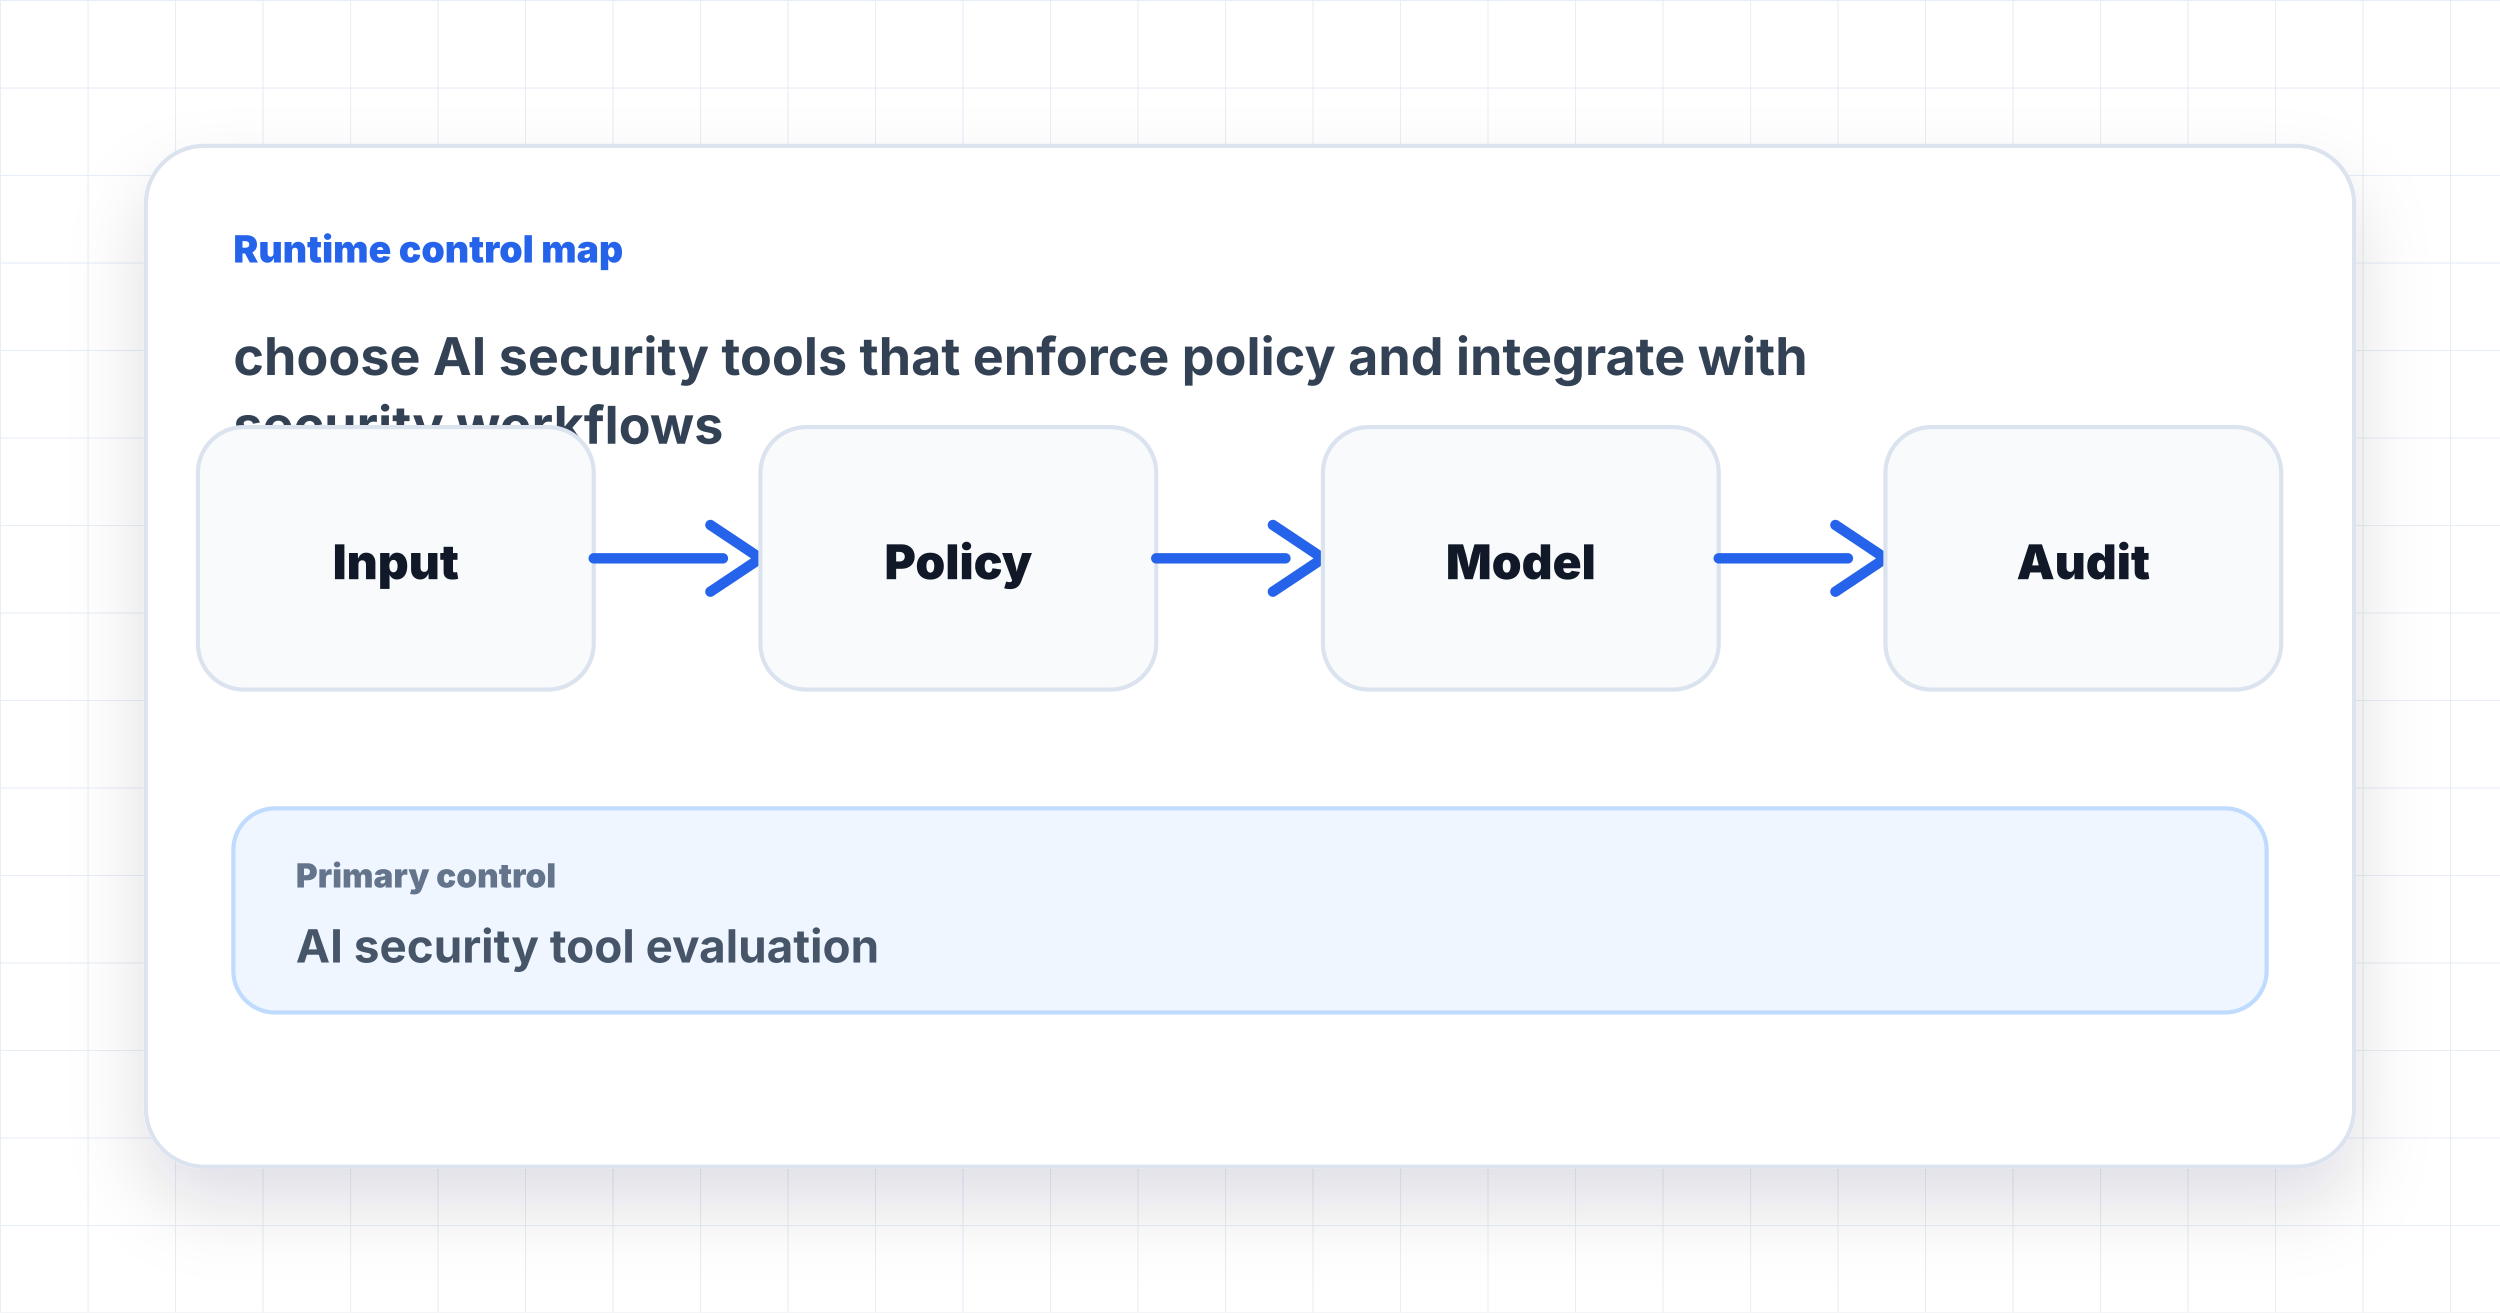
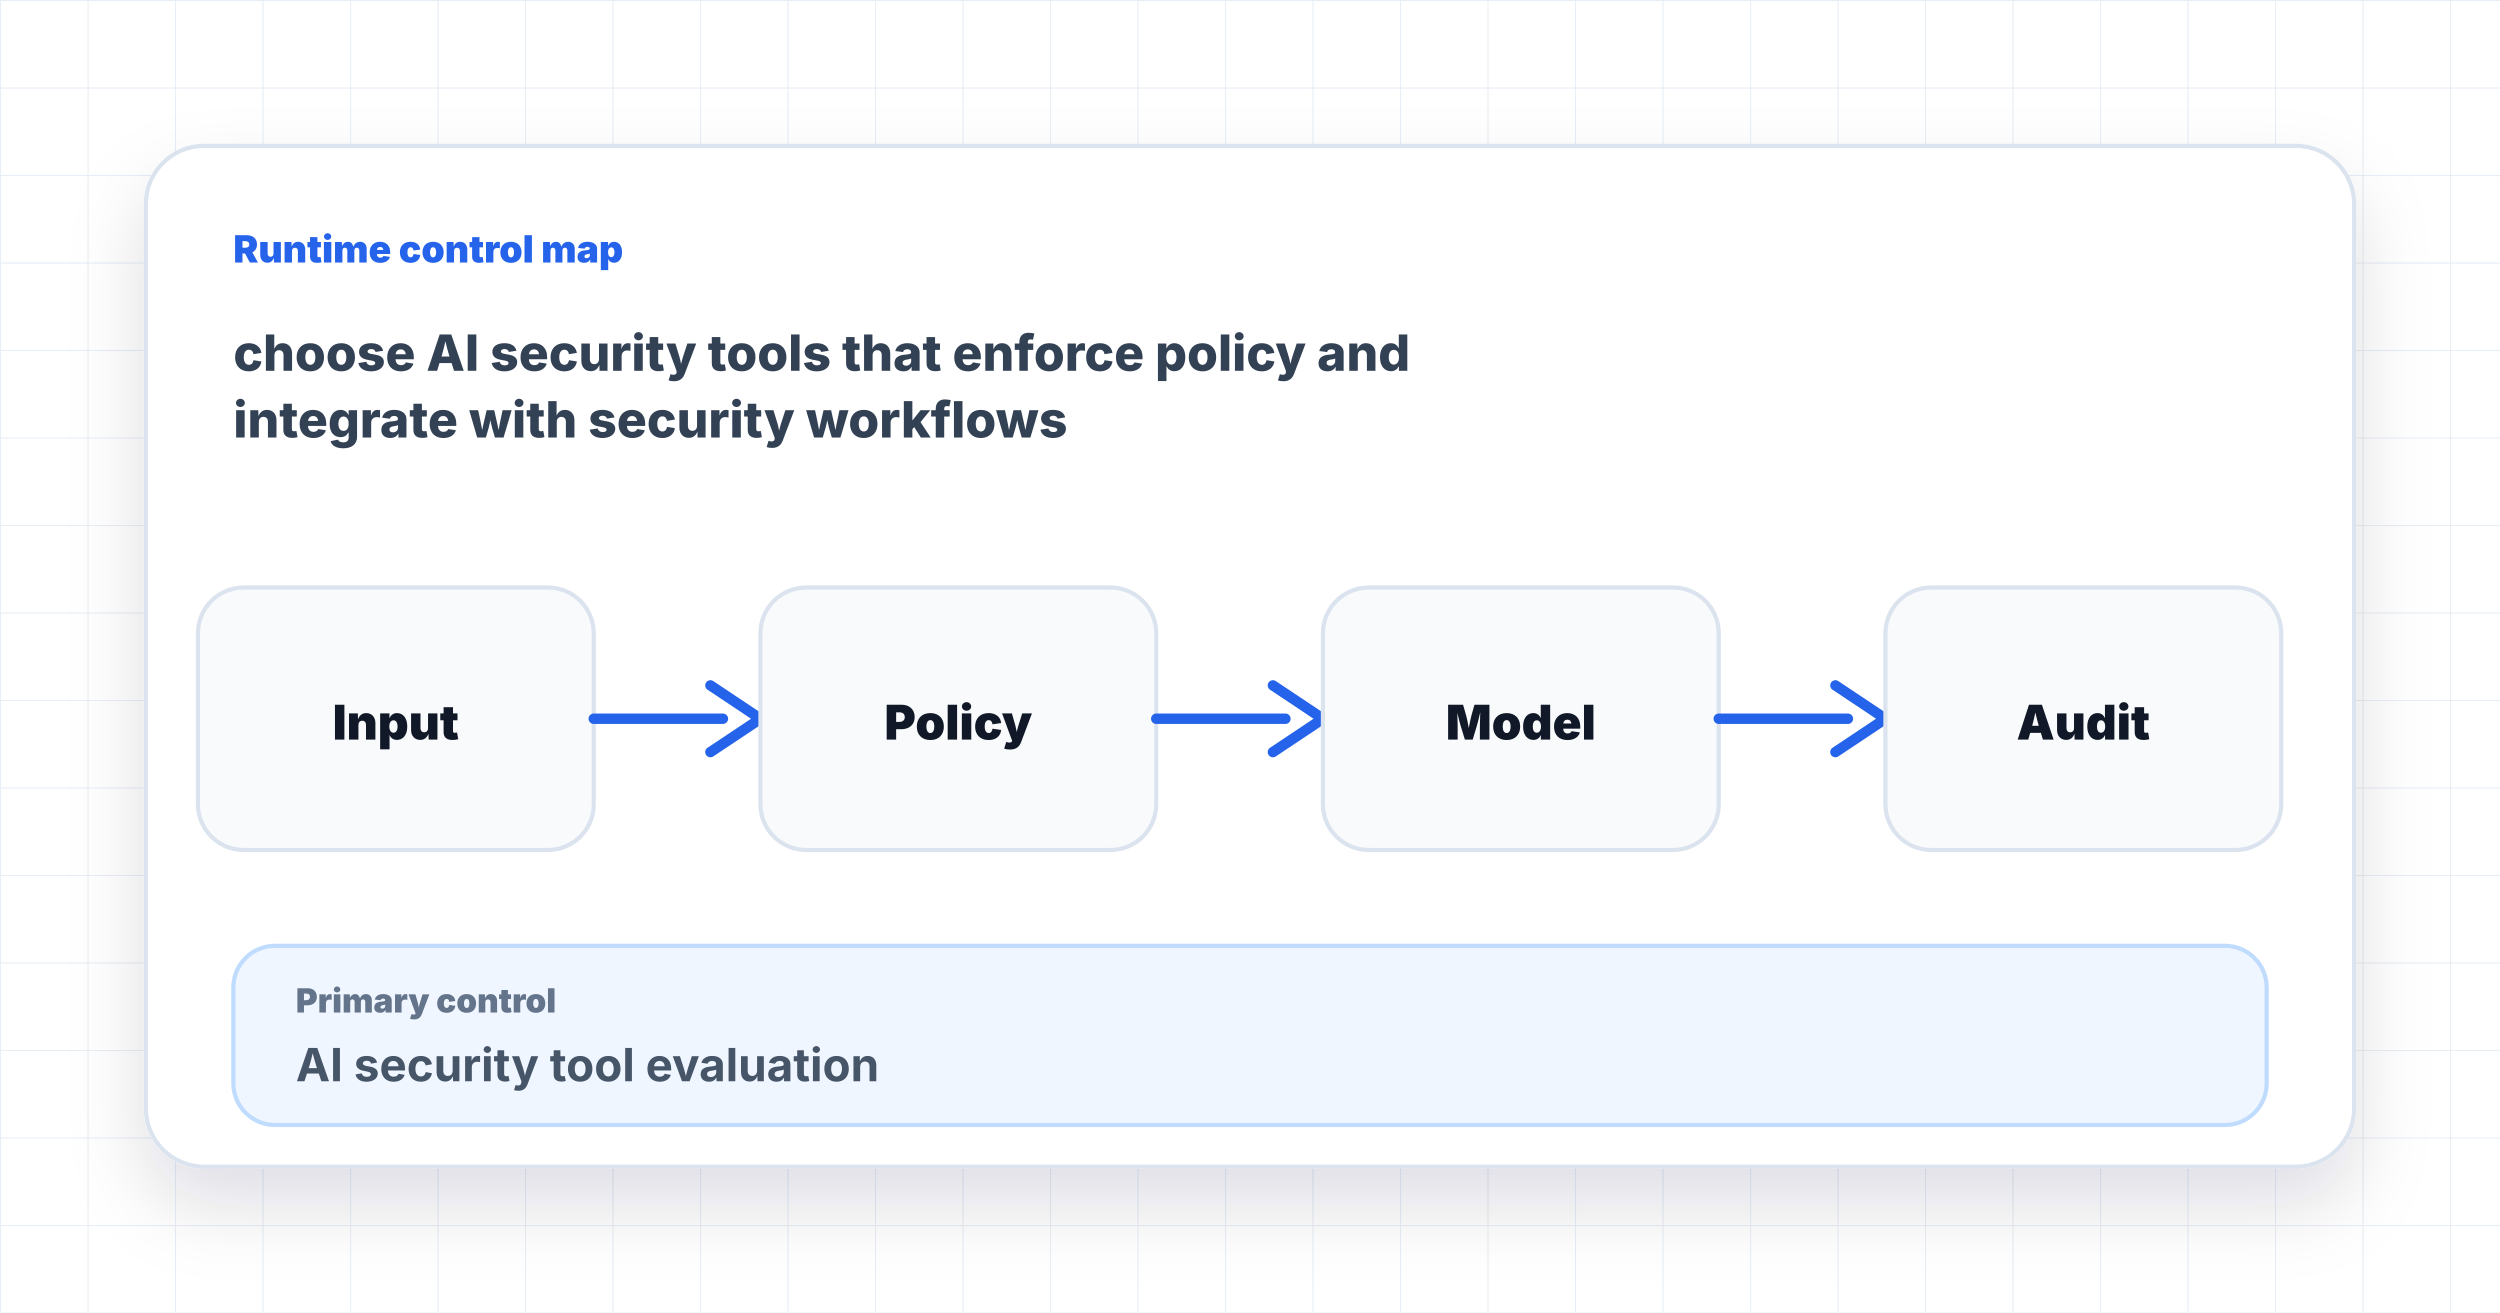
<svg xmlns="http://www.w3.org/2000/svg" width="1200" height="630" viewBox="0 0 1200 630" role="img" aria-label="ai security tools control map">
  <style>
            .eyebrow { font: 900 18px Inter, Arial, sans-serif; letter-spacing: 0; text-transform: uppercase; fill: #2563eb; }
            .title { font: 950 58px Inter, Arial, sans-serif; letter-spacing: 0; fill: #111827; }
-             .subtitle { font: 750 25px Inter, Arial, sans-serif; fill: #334155; }
+             .subtitle { font: 800 24px Inter, Arial, sans-serif; fill: #334155; }
            .body { font: 700 22px Inter, Arial, sans-serif; fill: #475569; }
            .small { font: 800 18px Inter, Arial, sans-serif; fill: #64748b; }
            .label { font: 900 16px Inter, Arial, sans-serif; fill: #64748b; }
            .metric { font: 950 28px Inter, Arial, sans-serif; }
            .node { font: 950 23px Inter, Arial, sans-serif; fill: #111827; }
-             .check { font: 800 21px Inter, Arial, sans-serif; fill: #334155; }
+             .check { font: 800 18px Inter, Arial, sans-serif; fill: #334155; }
        </style>
  <defs>
    <pattern id="grid" width="42" height="42" patternUnits="userSpaceOnUse">
      <path d="M 42 0 L 0 0 0 42" fill="none" stroke="#e8eef6" stroke-width="1" />
    </pattern>
    <filter id="shadow" x="-20%" y="-20%" width="140%" height="150%">
      <feDropShadow dx="0" dy="18" stdDeviation="18" flood-color="#0f172a" flood-opacity="0.13" />
    </filter>
  </defs>
  <rect width="1200" height="630" fill="#ffffff" />
  <rect width="1200" height="630" fill="url(#grid)" />
  <rect x="70" y="70" width="1060" height="490" rx="28" fill="#ffffff" stroke="#dbe3ef" stroke-width="2" filter="url(#shadow)" />
  <text class="eyebrow" x="112" y="126">Runtime control map</text>
-   <text class="subtitle" x="112" y="180">
-     <tspan x="112" dy="0">choose AI security tools that enforce policy and integrate with</tspan>
-     <tspan x="112" dy="33">security workflows</tspan>
+   <text class="subtitle" x="112" y="178">
+     <tspan x="112" dy="0">choose AI security tools that enforce policy and</tspan>
+     <tspan x="112" dy="32">integrate with security workflows</tspan>
  </text>
-   <rect x="95" y="205" width="190" height="126" rx="22" fill="#f8fafc" stroke="#dbe3ef" stroke-width="2" />
-   <text class="node" x="190" y="278" text-anchor="middle">Input</text>
-   <path d="M 285 268 L 347 268" stroke="#2563eb" stroke-width="5" stroke-linecap="round" />
-   <path d="M 341 252 L 365 268 L 341 284" fill="none" stroke="#2563eb" stroke-width="5" stroke-linecap="round" stroke-linejoin="round" />
-   <rect x="365" y="205" width="190" height="126" rx="22" fill="#f8fafc" stroke="#dbe3ef" stroke-width="2" />
-   <text class="node" x="460" y="278" text-anchor="middle">Policy</text>
-   <path d="M 555 268 L 617 268" stroke="#2563eb" stroke-width="5" stroke-linecap="round" />
-   <path d="M 611 252 L 635 268 L 611 284" fill="none" stroke="#2563eb" stroke-width="5" stroke-linecap="round" stroke-linejoin="round" />
-   <rect x="635" y="205" width="190" height="126" rx="22" fill="#f8fafc" stroke="#dbe3ef" stroke-width="2" />
-   <text class="node" x="730" y="278" text-anchor="middle">Model</text>
-   <path d="M 825 268 L 887 268" stroke="#2563eb" stroke-width="5" stroke-linecap="round" />
-   <path d="M 881 252 L 905 268 L 881 284" fill="none" stroke="#2563eb" stroke-width="5" stroke-linecap="round" stroke-linejoin="round" />
-   <rect x="905" y="205" width="190" height="126" rx="22" fill="#f8fafc" stroke="#dbe3ef" stroke-width="2" />
-   <text class="node" x="1000" y="278" text-anchor="middle">Audit</text>
-   <rect x="112" y="388" width="976" height="98" rx="20" fill="#eff6ff" stroke="#bfdbfe" stroke-width="2" />
-   <text class="label" x="142" y="426">Primary control</text>
-   <text class="body" x="142" y="462">
+   <rect x="95" y="282" width="190" height="126" rx="22" fill="#f8fafc" stroke="#dbe3ef" stroke-width="2" />
+   <text class="node" x="190" y="355" text-anchor="middle">Input</text>
+   <path d="M 285 345 L 347 345" stroke="#2563eb" stroke-width="5" stroke-linecap="round" />
+   <path d="M 341 329 L 365 345 L 341 361" fill="none" stroke="#2563eb" stroke-width="5" stroke-linecap="round" stroke-linejoin="round" />
+   <rect x="365" y="282" width="190" height="126" rx="22" fill="#f8fafc" stroke="#dbe3ef" stroke-width="2" />
+   <text class="node" x="460" y="355" text-anchor="middle">Policy</text>
+   <path d="M 555 345 L 617 345" stroke="#2563eb" stroke-width="5" stroke-linecap="round" />
+   <path d="M 611 329 L 635 345 L 611 361" fill="none" stroke="#2563eb" stroke-width="5" stroke-linecap="round" stroke-linejoin="round" />
+   <rect x="635" y="282" width="190" height="126" rx="22" fill="#f8fafc" stroke="#dbe3ef" stroke-width="2" />
+   <text class="node" x="730" y="355" text-anchor="middle">Model</text>
+   <path d="M 825 345 L 887 345" stroke="#2563eb" stroke-width="5" stroke-linecap="round" />
+   <path d="M 881 329 L 905 345 L 881 361" fill="none" stroke="#2563eb" stroke-width="5" stroke-linecap="round" stroke-linejoin="round" />
+   <rect x="905" y="282" width="190" height="126" rx="22" fill="#f8fafc" stroke="#dbe3ef" stroke-width="2" />
+   <text class="node" x="1000" y="355" text-anchor="middle">Audit</text>
+   <rect x="112" y="454" width="976" height="86" rx="20" fill="#eff6ff" stroke="#bfdbfe" stroke-width="2" />
+   <text class="label" x="142" y="486">Primary control</text>
+   <text class="body" x="142" y="519">
    <tspan x="142" dy="0">AI security tool evaluation</tspan>
  </text>
</svg>
